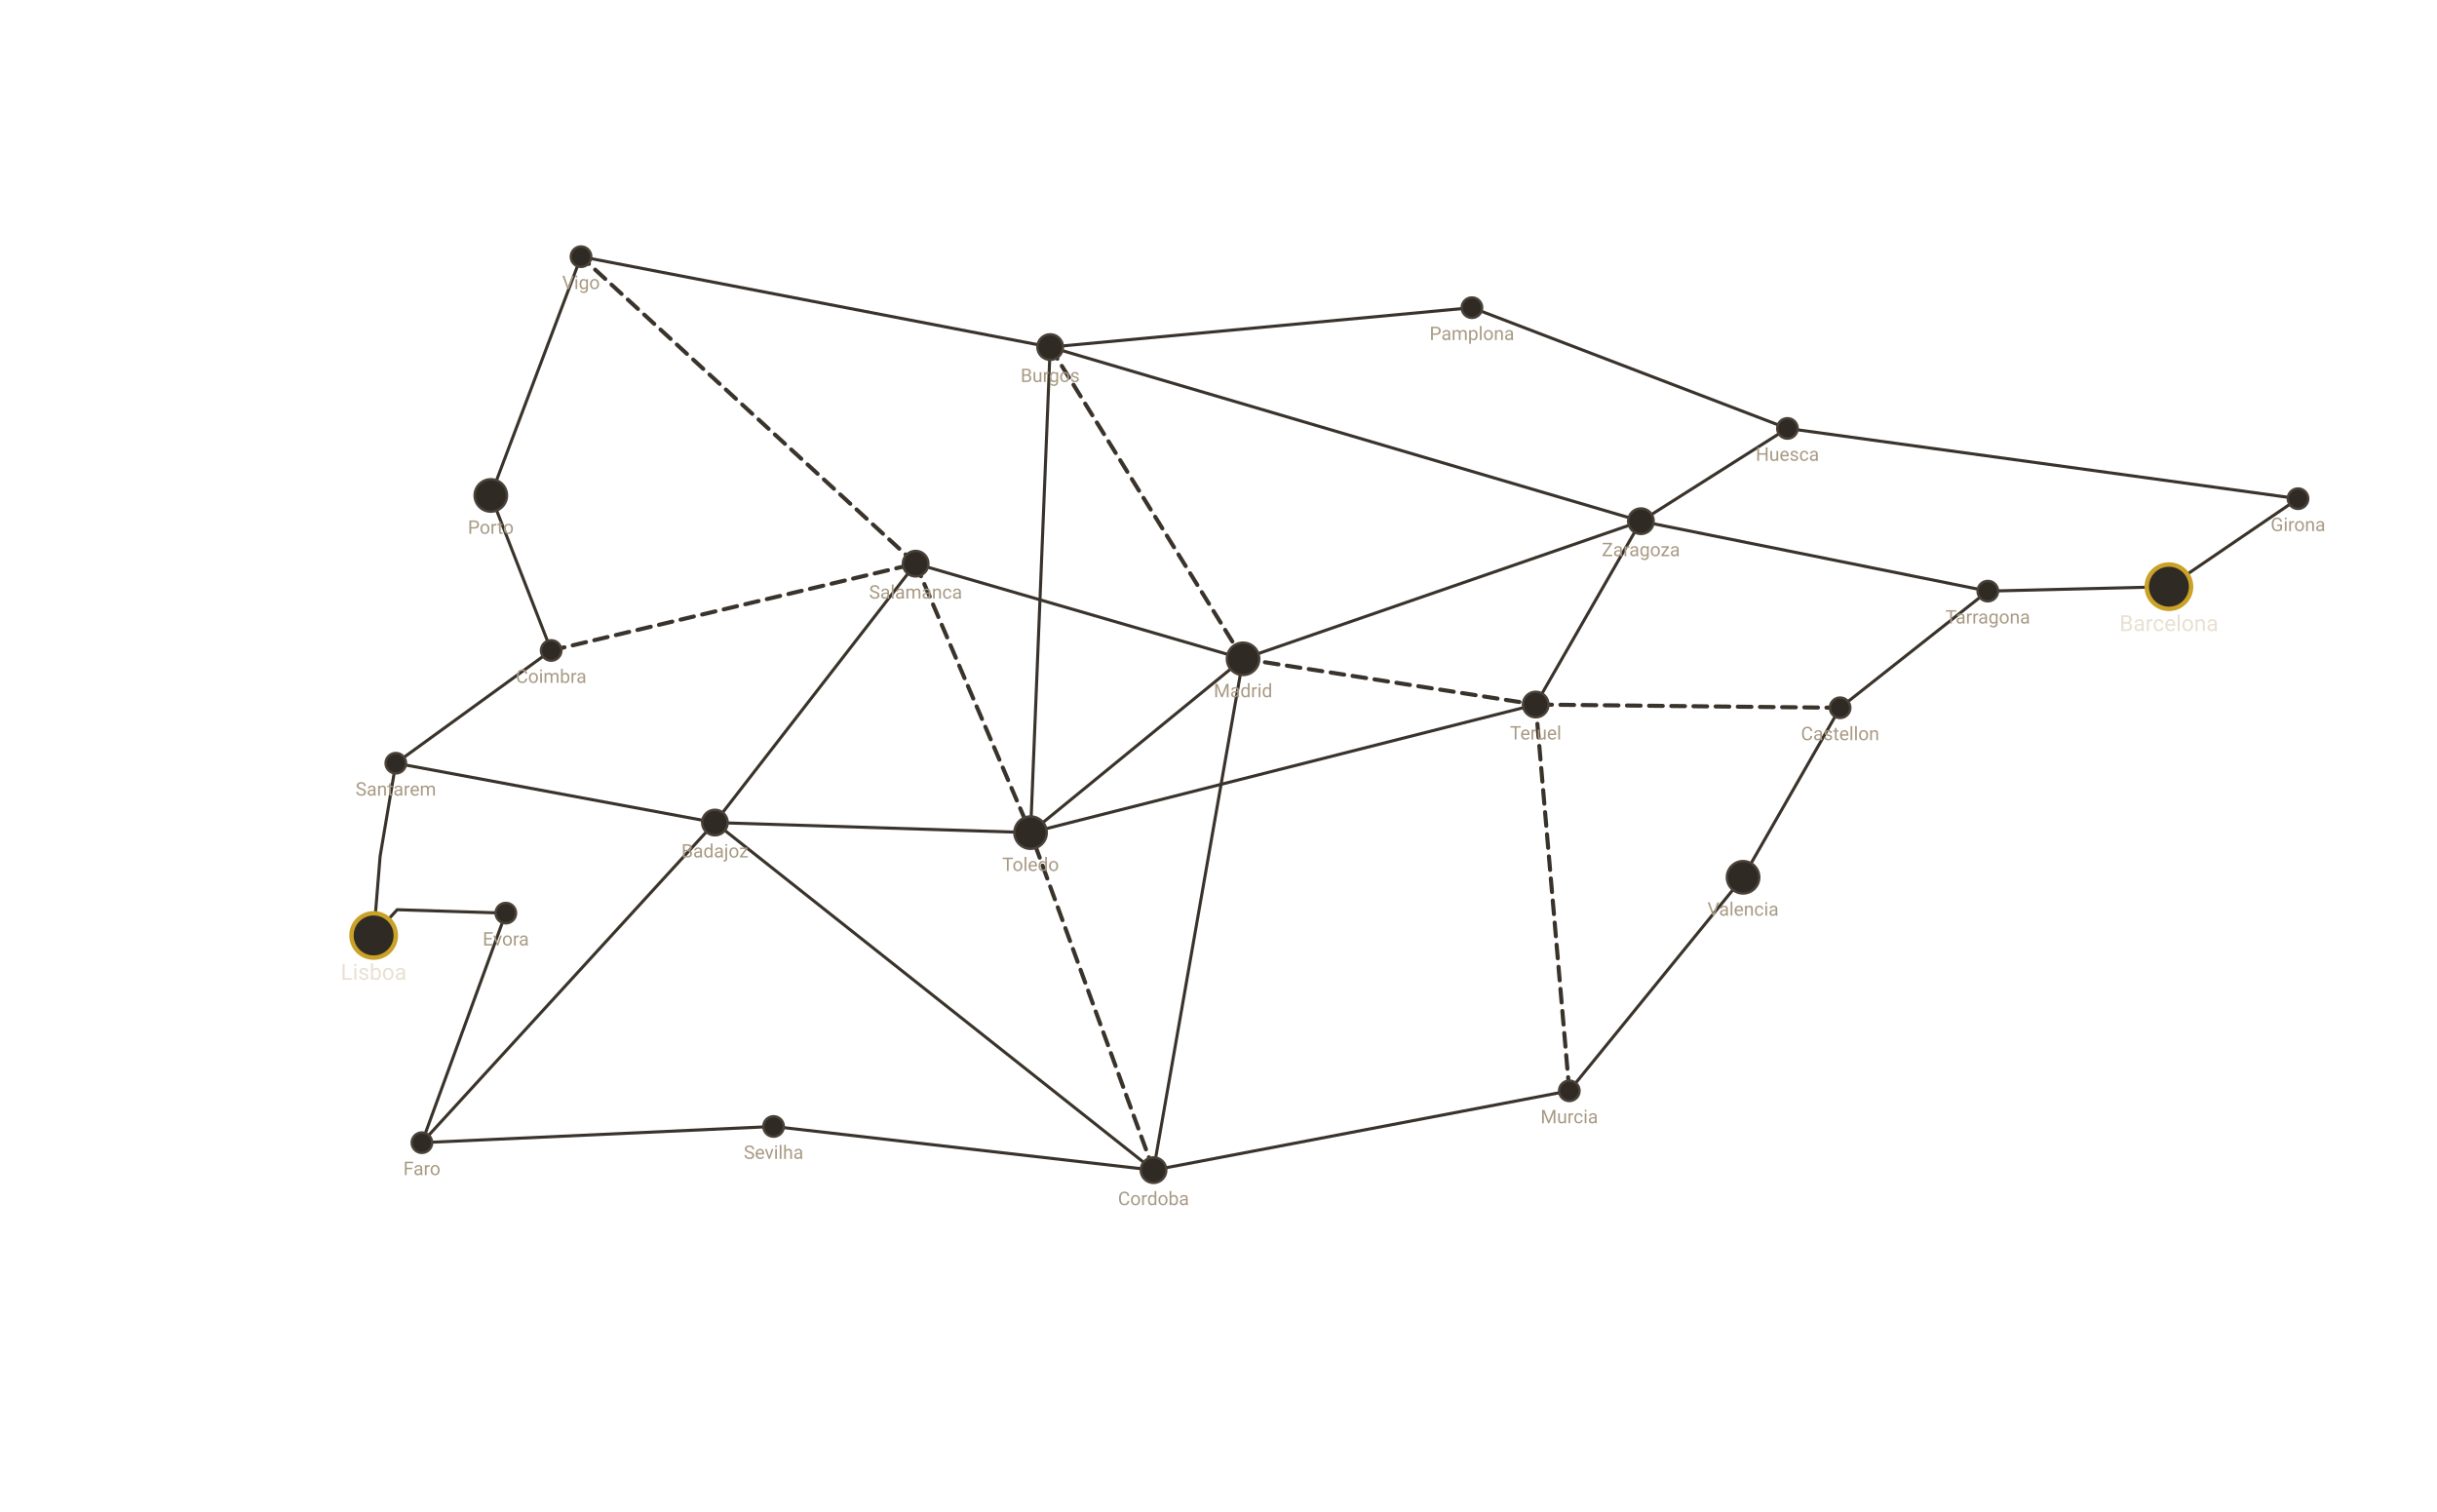
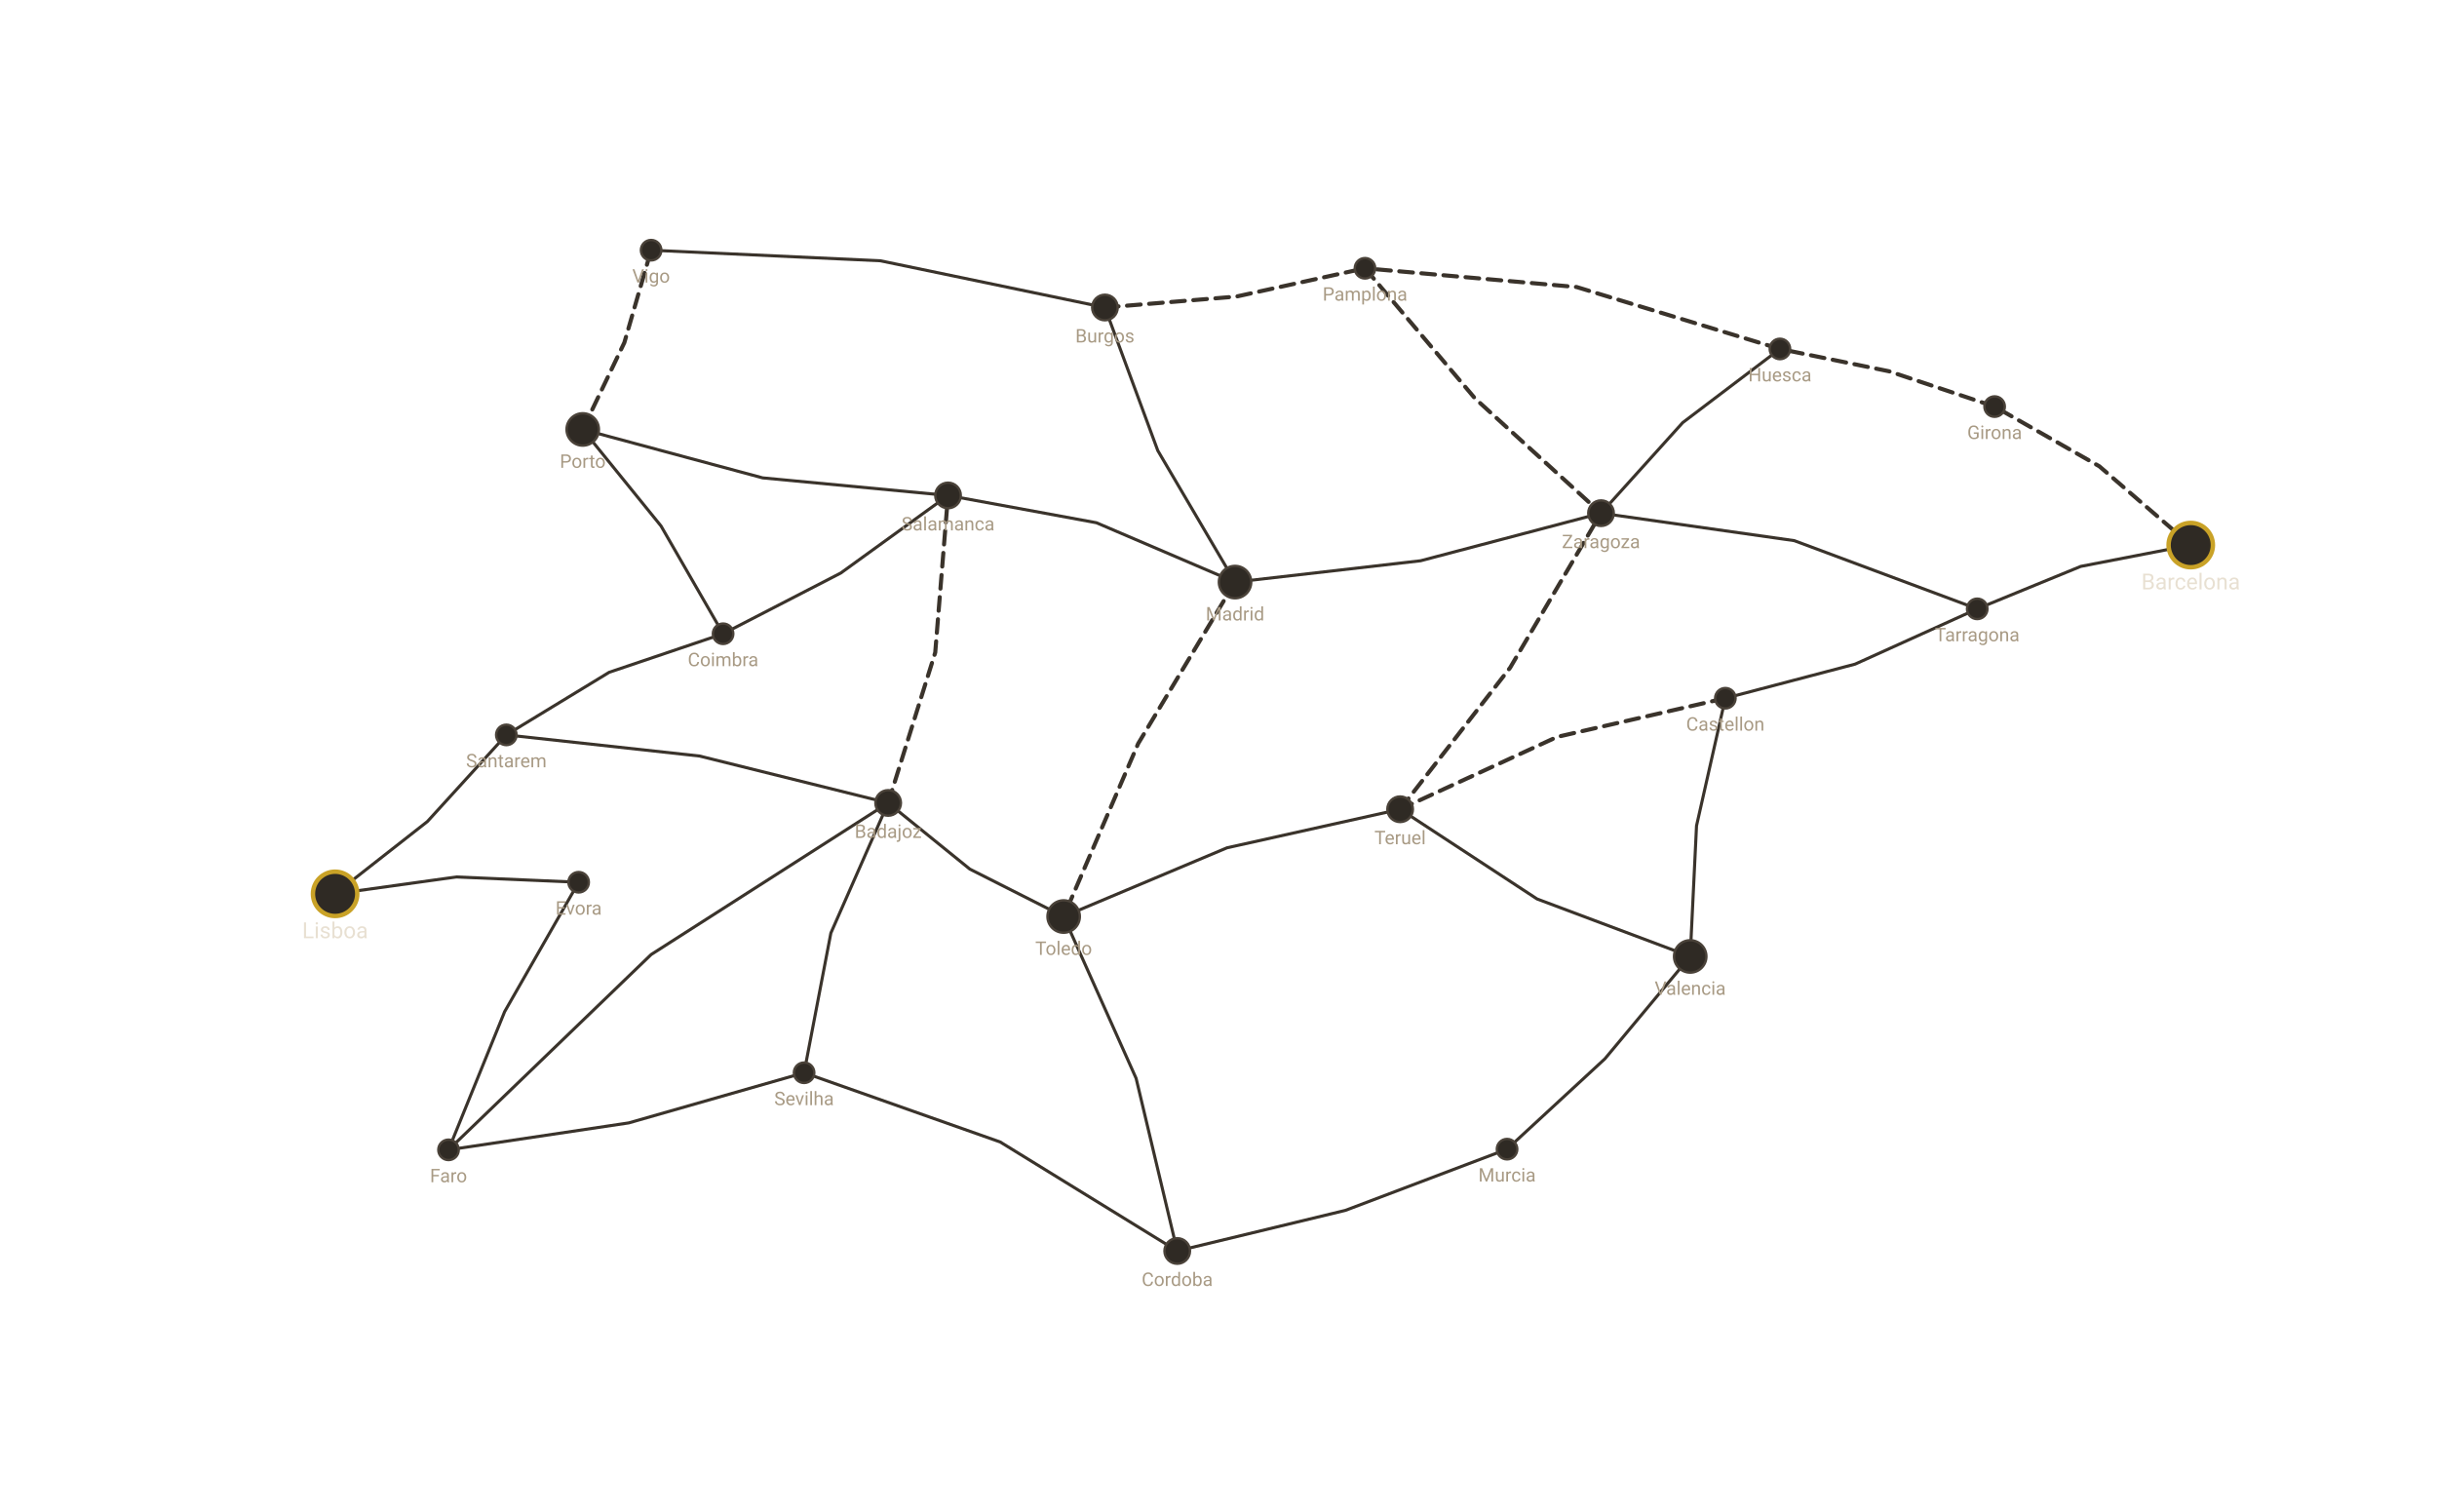
<svg xmlns="http://www.w3.org/2000/svg" viewBox="130 144 1429 886" font-family="-apple-system,BlinkMacSystemFont,Segoe UI,Roboto,Helvetica,Arial,sans-serif">
  <g>
-     <path d="M349.1,692.5 L352.9,646.0 L362.1,591.5" fill="none" stroke="#3a332b" stroke-width="1.8" stroke-linecap="round" />
-     <path d="M1401.8,488.0 L1295.6,490.6" fill="none" stroke="#3a332b" stroke-width="1.8" stroke-linecap="round" />
-     <path d="M426.6,679.4 L362.9,677.4 L349.1,692.5" fill="none" stroke="#3a332b" stroke-width="1.8" stroke-linecap="round" />
-     <path d="M1401.8,488.0 L1477.5,436.4" fill="none" stroke="#3a332b" stroke-width="1.8" stroke-linecap="round" />
-     <path d="M453.2,525.4 L362.1,591.5" fill="none" stroke="#3a332b" stroke-width="1.8" stroke-linecap="round" />
-     <path d="M1209.0,559.0 L1295.6,490.6" fill="none" stroke="#3a332b" stroke-width="1.8" stroke-linecap="round" />
-     <path d="M549.2,626.3 L362.1,591.5" fill="none" stroke="#3a332b" stroke-width="1.8" stroke-linecap="round" />
-     <path d="M1295.6,490.6 L1092.2,449.6" fill="none" stroke="#3a332b" stroke-width="1.8" stroke-linecap="round" />
-     <path d="M426.6,679.4 L377.4,814.0" fill="none" stroke="#3a332b" stroke-width="1.8" stroke-linecap="round" />
-     <path d="M1477.5,436.4 L1178.1,395.2" fill="none" stroke="#3a332b" stroke-width="1.8" stroke-linecap="round" />
-     <path d="M549.2,626.3 L377.4,814.0" fill="none" stroke="#3a332b" stroke-width="1.8" stroke-linecap="round" />
-     <path d="M1178.1,395.2 L1092.2,449.6" fill="none" stroke="#3a332b" stroke-width="1.8" stroke-linecap="round" />
-     <path d="M453.2,525.4 L417.8,434.5" fill="none" stroke="#3a332b" stroke-width="1.8" stroke-linecap="round" />
-     <path d="M1209.0,559.0 L1152.1,658.4" fill="none" stroke="#3a332b" stroke-width="1.8" stroke-linecap="round" />
-     <path d="M453.2,525.4 L666.9,474.5" fill="none" stroke="#3a332b" stroke-width="2.4" stroke-linecap="round" stroke-dasharray="8 5" />
-     <path d="M1209.0,559.0 L1030.5,557.1" fill="none" stroke="#3a332b" stroke-width="2.4" stroke-linecap="round" stroke-dasharray="8 5" />
-     <path d="M417.8,434.5 L470.7,294.5" fill="none" stroke="#3a332b" stroke-width="1.8" stroke-linecap="round" />
-     <path d="M1050.2,783.6 L1152.1,658.4" fill="none" stroke="#3a332b" stroke-width="1.8" stroke-linecap="round" />
-     <path d="M666.9,474.5 L470.7,294.5" fill="none" stroke="#3a332b" stroke-width="2.4" stroke-linecap="round" stroke-dasharray="8 5" />
-     <path d="M1050.2,783.6 L1030.5,557.1" fill="none" stroke="#3a332b" stroke-width="2.4" stroke-linecap="round" stroke-dasharray="8 5" />
-     <path d="M549.2,626.3 L666.9,474.5" fill="none" stroke="#3a332b" stroke-width="1.8" stroke-linecap="round" />
-     <path d="M1030.5,557.1 L1092.2,449.6" fill="none" stroke="#3a332b" stroke-width="1.8" stroke-linecap="round" />
-     <path d="M549.2,626.3 L806.4,830.1" fill="none" stroke="#3a332b" stroke-width="1.8" stroke-linecap="round" />
-     <path d="M745.8,347.5 L1092.2,449.6" fill="none" stroke="#3a332b" stroke-width="1.8" stroke-linecap="round" />
-     <path d="M549.2,626.3 L734.3,632.2" fill="none" stroke="#3a332b" stroke-width="1.8" stroke-linecap="round" />
-     <path d="M858.9,530.3 L1092.2,449.6" fill="none" stroke="#3a332b" stroke-width="1.8" stroke-linecap="round" />
-     <path d="M377.4,814.0 L583.6,804.5" fill="none" stroke="#3a332b" stroke-width="1.8" stroke-linecap="round" />
-     <path d="M1178.1,395.2 L993.1,324.4" fill="none" stroke="#3a332b" stroke-width="1.8" stroke-linecap="round" />
-     <path d="M806.4,830.1 L583.6,804.5" fill="none" stroke="#3a332b" stroke-width="1.8" stroke-linecap="round" />
-     <path d="M745.8,347.5 L993.1,324.4" fill="none" stroke="#3a332b" stroke-width="1.8" stroke-linecap="round" />
-     <path d="M806.4,830.1 L734.3,632.2" fill="none" stroke="#3a332b" stroke-width="2.4" stroke-linecap="round" stroke-dasharray="8 5" />
-     <path d="M745.8,347.5 L858.9,530.3" fill="none" stroke="#3a332b" stroke-width="2.4" stroke-linecap="round" stroke-dasharray="8 5" />
-     <path d="M666.9,474.5 L734.3,632.2" fill="none" stroke="#3a332b" stroke-width="2.4" stroke-linecap="round" stroke-dasharray="8 5" />
-     <path d="M858.9,530.3 L1030.5,557.1" fill="none" stroke="#3a332b" stroke-width="2.4" stroke-linecap="round" stroke-dasharray="8 5" />
-     <path d="M806.4,830.1 L858.9,530.3" fill="none" stroke="#3a332b" stroke-width="1.8" stroke-linecap="round" />
-     <path d="M745.8,347.5 L734.3,632.2" fill="none" stroke="#3a332b" stroke-width="1.8" stroke-linecap="round" />
-     <path d="M858.9,530.3 L666.9,474.5" fill="none" stroke="#3a332b" stroke-width="1.8" stroke-linecap="round" />
-     <path d="M1030.5,557.1 L734.3,632.2" fill="none" stroke="#3a332b" stroke-width="1.8" stroke-linecap="round" />
-     <path d="M806.4,830.1 L1050.2,783.6" fill="none" stroke="#3a332b" stroke-width="1.8" stroke-linecap="round" />
-     <path d="M745.8,347.5 L470.7,294.5" fill="none" stroke="#3a332b" stroke-width="1.8" stroke-linecap="round" />
-     <path d="M858.9,530.3 L734.3,632.2" fill="none" stroke="#3a332b" stroke-width="1.8" stroke-linecap="round" />
+     <path d="M1414.6,463.6 L1350.1,476.1 L1289.4,501.0" fill="none" stroke="#3a332b" stroke-width="1.8" stroke-linecap="round" />
+     <path d="M326.5,668.1 L380.6,625.7 L426.9,574.9" fill="none" stroke="#3a332b" stroke-width="1.8" stroke-linecap="round" />
+     <path d="M1414.6,463.6 L1361.0,417.4 L1299.6,382.4" fill="none" stroke="#3a332b" stroke-width="2.4" stroke-linecap="round" stroke-dasharray="8 5" />
+     <path d="M469.3,661.3 L397.6,658.2 L326.5,668.1" fill="none" stroke="#3a332b" stroke-width="1.8" stroke-linecap="round" />
+     <path d="M1141.7,553.4 L1217.8,533.4 L1289.4,501.0" fill="none" stroke="#3a332b" stroke-width="1.8" stroke-linecap="round" />
+     <path d="M554.0,515.6 L487.2,538.2 L426.9,574.9" fill="none" stroke="#3a332b" stroke-width="1.8" stroke-linecap="round" />
+     <path d="M1141.7,553.4 L1124.8,628.2 L1121.1,704.8" fill="none" stroke="#3a332b" stroke-width="1.8" stroke-linecap="round" />
+     <path d="M554.0,515.6 L517.6,452.4 L471.7,395.8" fill="none" stroke="#3a332b" stroke-width="1.8" stroke-linecap="round" />
+     <path d="M650.8,614.8 L511.8,703.7 L393.0,818.2" fill="none" stroke="#3a332b" stroke-width="1.8" stroke-linecap="round" />
+     <path d="M1173.7,348.6 L1116.7,391.8 L1068.8,444.9" fill="none" stroke="#3a332b" stroke-width="1.8" stroke-linecap="round" />
+     <path d="M650.8,614.8 L698.7,653.6 L753.7,681.4" fill="none" stroke="#3a332b" stroke-width="1.8" stroke-linecap="round" />
+     <path d="M854.2,485.3 L963.0,472.8 L1068.8,444.9" fill="none" stroke="#3a332b" stroke-width="1.8" stroke-linecap="round" />
+     <path d="M777.9,324.3 L808.9,408.2 L854.2,485.3" fill="none" stroke="#3a332b" stroke-width="1.8" stroke-linecap="round" />
+     <path d="M820.3,877.5 L796.2,776.3 L753.7,681.4" fill="none" stroke="#3a332b" stroke-width="1.8" stroke-linecap="round" />
+     <path d="M469.3,661.3 L425.9,737.2 L393.0,818.2" fill="none" stroke="#3a332b" stroke-width="1.8" stroke-linecap="round" />
+     <path d="M1299.6,382.4 L1237.7,361.7 L1173.7,348.6" fill="none" stroke="#3a332b" stroke-width="2.4" stroke-linecap="round" stroke-dasharray="8 5" />
+     <path d="M1013.7,817.8 L1071.1,764.8 L1121.1,704.8" fill="none" stroke="#3a332b" stroke-width="1.8" stroke-linecap="round" />
+     <path d="M471.7,395.8 L496.1,344.9 L511.8,290.7" fill="none" stroke="#3a332b" stroke-width="2.4" stroke-linecap="round" stroke-dasharray="8 5" />
+     <path d="M471.7,395.8 L577.2,424.2 L685.9,434.5" fill="none" stroke="#3a332b" stroke-width="1.8" stroke-linecap="round" />
+     <path d="M951.0,618.5 L1031.3,671.1 L1121.1,704.8" fill="none" stroke="#3a332b" stroke-width="1.8" stroke-linecap="round" />
+     <path d="M650.8,614.8 L540.2,587.3 L426.9,574.9" fill="none" stroke="#3a332b" stroke-width="1.8" stroke-linecap="round" />
+     <path d="M1289.4,501.0 L1182.1,461.0 L1068.8,444.9" fill="none" stroke="#3a332b" stroke-width="1.8" stroke-linecap="round" />
+     <path d="M777.9,324.3 L854.9,317.9 L930.4,301.3" fill="none" stroke="#3a332b" stroke-width="2.4" stroke-linecap="round" stroke-dasharray="8 5" />
+     <path d="M820.3,877.5 L716.5,813.6 L601.5,773.0" fill="none" stroke="#3a332b" stroke-width="1.8" stroke-linecap="round" />
+     <path d="M777.9,324.3 L646.2,296.9 L511.8,290.7" fill="none" stroke="#3a332b" stroke-width="1.8" stroke-linecap="round" />
+     <path d="M820.3,877.5 L918.9,853.7 L1013.7,817.8" fill="none" stroke="#3a332b" stroke-width="1.8" stroke-linecap="round" />
+     <path d="M854.2,485.3 L772.9,450.5 L685.9,434.5" fill="none" stroke="#3a332b" stroke-width="1.8" stroke-linecap="round" />
+     <path d="M951.0,618.5 L849.5,641.1 L753.7,681.4" fill="none" stroke="#3a332b" stroke-width="1.8" stroke-linecap="round" />
+     <path d="M650.8,614.8 L617.2,691.1 L601.5,773.0" fill="none" stroke="#3a332b" stroke-width="1.8" stroke-linecap="round" />
+     <path d="M930.4,301.3 L994.9,377.6 L1068.8,444.9" fill="none" stroke="#3a332b" stroke-width="2.4" stroke-linecap="round" stroke-dasharray="8 5" />
+     <path d="M1141.7,553.4 L1043.0,576.1 L951.0,618.5" fill="none" stroke="#3a332b" stroke-width="2.4" stroke-linecap="round" stroke-dasharray="8 5" />
+     <path d="M554.0,515.6 L623.0,480.0 L685.9,434.5" fill="none" stroke="#3a332b" stroke-width="1.8" stroke-linecap="round" />
+     <path d="M393.0,818.2 L498.7,802.4 L601.5,773.0" fill="none" stroke="#3a332b" stroke-width="1.8" stroke-linecap="round" />
+     <path d="M1173.7,348.6 L1054.5,312.3 L930.4,301.3" fill="none" stroke="#3a332b" stroke-width="2.4" stroke-linecap="round" stroke-dasharray="8 5" />
+     <path d="M650.8,614.8 L678.4,526.6 L685.9,434.5" fill="none" stroke="#3a332b" stroke-width="2.4" stroke-linecap="round" stroke-dasharray="8 5" />
+     <path d="M951.0,618.5 L1015.5,535.5 L1068.8,444.9" fill="none" stroke="#3a332b" stroke-width="2.4" stroke-linecap="round" stroke-dasharray="8 5" />
+     <path d="M854.2,485.3 L797.4,580.0 L753.7,681.4" fill="none" stroke="#3a332b" stroke-width="2.4" stroke-linecap="round" stroke-dasharray="8 5" />
  </g>
  <g>
-     <circle cx="349.1" cy="692.5" r="13" fill="#2f2a24" stroke="#c9a227" stroke-width="2.6" />
-     <text x="349.1" y="718.5" text-anchor="middle" font-size="13" fill="#e8e0d2">Lisboa</text>
-     <circle cx="362.1" cy="591.5" r="6" fill="#2f2a24" stroke="#4a4239" stroke-width="1.4" />
-     <text x="362.1" y="610.5" text-anchor="middle" font-size="11" fill="#a89a84">Santarem</text>
-     <circle cx="426.6" cy="679.4" r="6" fill="#2f2a24" stroke="#4a4239" stroke-width="1.4" />
-     <text x="426.6" y="698.4" text-anchor="middle" font-size="11" fill="#a89a84">Evora</text>
-     <circle cx="453.2" cy="525.4" r="6" fill="#2f2a24" stroke="#4a4239" stroke-width="1.4" />
-     <text x="453.2" y="544.4" text-anchor="middle" font-size="11" fill="#a89a84">Coimbra</text>
-     <circle cx="417.8" cy="434.5" r="9.5" fill="#2f2a24" stroke="#4a4239" stroke-width="1.4" />
-     <text x="417.8" y="457.0" text-anchor="middle" font-size="11" fill="#a89a84">Porto</text>
-     <circle cx="549.2" cy="626.3" r="7.5" fill="#2f2a24" stroke="#4a4239" stroke-width="1.4" />
-     <text x="549.2" y="646.8" text-anchor="middle" font-size="11" fill="#a89a84">Badajoz</text>
-     <circle cx="377.4" cy="814.0" r="6" fill="#2f2a24" stroke="#4a4239" stroke-width="1.4" />
-     <text x="377.4" y="833.0" text-anchor="middle" font-size="11" fill="#a89a84">Faro</text>
-     <circle cx="470.7" cy="294.5" r="6" fill="#2f2a24" stroke="#4a4239" stroke-width="1.4" />
-     <text x="470.7" y="313.5" text-anchor="middle" font-size="11" fill="#a89a84">Vigo</text>
-     <circle cx="666.9" cy="474.5" r="7.5" fill="#2f2a24" stroke="#4a4239" stroke-width="1.4" />
-     <text x="666.9" y="495.0" text-anchor="middle" font-size="11" fill="#a89a84">Salamanca</text>
-     <circle cx="583.6" cy="804.5" r="6" fill="#2f2a24" stroke="#4a4239" stroke-width="1.4" />
-     <text x="583.6" y="823.5" text-anchor="middle" font-size="11" fill="#a89a84">Sevilha</text>
-     <circle cx="806.4" cy="830.1" r="7.5" fill="#2f2a24" stroke="#4a4239" stroke-width="1.4" />
-     <text x="806.4" y="850.6" text-anchor="middle" font-size="11" fill="#a89a84">Cordoba</text>
-     <circle cx="734.3" cy="632.2" r="9.5" fill="#2f2a24" stroke="#4a4239" stroke-width="1.4" />
-     <text x="734.3" y="654.7" text-anchor="middle" font-size="11" fill="#a89a84">Toledo</text>
-     <circle cx="1401.8" cy="488.0" r="13" fill="#2f2a24" stroke="#c9a227" stroke-width="2.6" />
-     <text x="1401.8" y="514.0" text-anchor="middle" font-size="13" fill="#e8e0d2">Barcelona</text>
-     <circle cx="1295.6" cy="490.6" r="6" fill="#2f2a24" stroke="#4a4239" stroke-width="1.4" />
-     <text x="1295.6" y="509.6" text-anchor="middle" font-size="11" fill="#a89a84">Tarragona</text>
-     <circle cx="1477.5" cy="436.4" r="6" fill="#2f2a24" stroke="#4a4239" stroke-width="1.4" />
-     <text x="1477.5" y="455.4" text-anchor="middle" font-size="11" fill="#a89a84">Girona</text>
-     <circle cx="1209.0" cy="559.0" r="6" fill="#2f2a24" stroke="#4a4239" stroke-width="1.4" />
-     <text x="1209.0" y="578.0" text-anchor="middle" font-size="11" fill="#a89a84">Castellon</text>
-     <circle cx="1152.1" cy="658.4" r="9.5" fill="#2f2a24" stroke="#4a4239" stroke-width="1.4" />
-     <text x="1152.1" y="680.9" text-anchor="middle" font-size="11" fill="#a89a84">Valencia</text>
-     <circle cx="1092.2" cy="449.6" r="7.5" fill="#2f2a24" stroke="#4a4239" stroke-width="1.4" />
-     <text x="1092.2" y="470.1" text-anchor="middle" font-size="11" fill="#a89a84">Zaragoza</text>
-     <circle cx="1178.1" cy="395.2" r="6" fill="#2f2a24" stroke="#4a4239" stroke-width="1.4" />
-     <text x="1178.1" y="414.2" text-anchor="middle" font-size="11" fill="#a89a84">Huesca</text>
-     <circle cx="1050.2" cy="783.6" r="6" fill="#2f2a24" stroke="#4a4239" stroke-width="1.4" />
-     <text x="1050.2" y="802.6" text-anchor="middle" font-size="11" fill="#a89a84">Murcia</text>
-     <circle cx="1030.5" cy="557.1" r="7.5" fill="#2f2a24" stroke="#4a4239" stroke-width="1.4" />
-     <text x="1030.5" y="577.6" text-anchor="middle" font-size="11" fill="#a89a84">Teruel</text>
-     <circle cx="993.1" cy="324.4" r="6" fill="#2f2a24" stroke="#4a4239" stroke-width="1.4" />
-     <text x="993.1" y="343.4" text-anchor="middle" font-size="11" fill="#a89a84">Pamplona</text>
-     <circle cx="745.8" cy="347.5" r="7.5" fill="#2f2a24" stroke="#4a4239" stroke-width="1.4" />
-     <text x="745.8" y="368.0" text-anchor="middle" font-size="11" fill="#a89a84">Burgos</text>
-     <circle cx="858.9" cy="530.3" r="9.5" fill="#2f2a24" stroke="#4a4239" stroke-width="1.4" />
-     <text x="858.9" y="552.8" text-anchor="middle" font-size="11" fill="#a89a84">Madrid</text>
+     <circle cx="326.5" cy="668.1" r="13" fill="#2f2a24" stroke="#c9a227" stroke-width="2.6" />
+     <text x="326.5" y="694.1" text-anchor="middle" font-size="13" fill="#e8e0d2">Lisboa</text>
+     <circle cx="426.9" cy="574.9" r="6" fill="#2f2a24" stroke="#4a4239" stroke-width="1.4" />
+     <text x="426.9" y="593.9" text-anchor="middle" font-size="11" fill="#a89a84">Santarem</text>
+     <circle cx="469.3" cy="661.3" r="6" fill="#2f2a24" stroke="#4a4239" stroke-width="1.4" />
+     <text x="469.3" y="680.3" text-anchor="middle" font-size="11" fill="#a89a84">Evora</text>
+     <circle cx="554.0" cy="515.6" r="6" fill="#2f2a24" stroke="#4a4239" stroke-width="1.4" />
+     <text x="554.0" y="534.6" text-anchor="middle" font-size="11" fill="#a89a84">Coimbra</text>
+     <circle cx="650.8" cy="614.8" r="7.5" fill="#2f2a24" stroke="#4a4239" stroke-width="1.4" />
+     <text x="650.8" y="635.3" text-anchor="middle" font-size="11" fill="#a89a84">Badajoz</text>
+     <circle cx="393.0" cy="818.2" r="6" fill="#2f2a24" stroke="#4a4239" stroke-width="1.4" />
+     <text x="393.0" y="837.2" text-anchor="middle" font-size="11" fill="#a89a84">Faro</text>
+     <circle cx="471.7" cy="395.8" r="9.5" fill="#2f2a24" stroke="#4a4239" stroke-width="1.4" />
+     <text x="471.7" y="418.3" text-anchor="middle" font-size="11" fill="#a89a84">Porto</text>
+     <circle cx="685.9" cy="434.5" r="7.5" fill="#2f2a24" stroke="#4a4239" stroke-width="1.4" />
+     <text x="685.9" y="455.0" text-anchor="middle" font-size="11" fill="#a89a84">Salamanca</text>
+     <circle cx="753.7" cy="681.4" r="9.5" fill="#2f2a24" stroke="#4a4239" stroke-width="1.4" />
+     <text x="753.7" y="703.9" text-anchor="middle" font-size="11" fill="#a89a84">Toledo</text>
+     <circle cx="601.5" cy="773.0" r="6" fill="#2f2a24" stroke="#4a4239" stroke-width="1.4" />
+     <text x="601.5" y="792.0" text-anchor="middle" font-size="11" fill="#a89a84">Sevilha</text>
+     <circle cx="511.8" cy="290.7" r="6" fill="#2f2a24" stroke="#4a4239" stroke-width="1.4" />
+     <text x="511.8" y="309.7" text-anchor="middle" font-size="11" fill="#a89a84">Vigo</text>
+     <circle cx="820.3" cy="877.5" r="7.5" fill="#2f2a24" stroke="#4a4239" stroke-width="1.4" />
+     <text x="820.3" y="898.0" text-anchor="middle" font-size="11" fill="#a89a84">Cordoba</text>
+     <circle cx="854.2" cy="485.3" r="9.5" fill="#2f2a24" stroke="#4a4239" stroke-width="1.4" />
+     <text x="854.2" y="507.8" text-anchor="middle" font-size="11" fill="#a89a84">Madrid</text>
+     <circle cx="951.0" cy="618.5" r="7.5" fill="#2f2a24" stroke="#4a4239" stroke-width="1.4" />
+     <text x="951.0" y="639.0" text-anchor="middle" font-size="11" fill="#a89a84">Teruel</text>
+     <circle cx="777.9" cy="324.3" r="7.5" fill="#2f2a24" stroke="#4a4239" stroke-width="1.4" />
+     <text x="777.9" y="344.8" text-anchor="middle" font-size="11" fill="#a89a84">Burgos</text>
+     <circle cx="1013.7" cy="817.8" r="6" fill="#2f2a24" stroke="#4a4239" stroke-width="1.4" />
+     <text x="1013.7" y="836.8" text-anchor="middle" font-size="11" fill="#a89a84">Murcia</text>
+     <circle cx="1121.1" cy="704.8" r="9.5" fill="#2f2a24" stroke="#4a4239" stroke-width="1.4" />
+     <text x="1121.1" y="727.3" text-anchor="middle" font-size="11" fill="#a89a84">Valencia</text>
+     <circle cx="1068.8" cy="444.9" r="7.5" fill="#2f2a24" stroke="#4a4239" stroke-width="1.4" />
+     <text x="1068.8" y="465.4" text-anchor="middle" font-size="11" fill="#a89a84">Zaragoza</text>
+     <circle cx="1141.7" cy="553.4" r="6" fill="#2f2a24" stroke="#4a4239" stroke-width="1.4" />
+     <text x="1141.7" y="572.4" text-anchor="middle" font-size="11" fill="#a89a84">Castellon</text>
+     <circle cx="930.4" cy="301.3" r="6" fill="#2f2a24" stroke="#4a4239" stroke-width="1.4" />
+     <text x="930.4" y="320.3" text-anchor="middle" font-size="11" fill="#a89a84">Pamplona</text>
+     <circle cx="1173.7" cy="348.6" r="6" fill="#2f2a24" stroke="#4a4239" stroke-width="1.4" />
+     <text x="1173.7" y="367.6" text-anchor="middle" font-size="11" fill="#a89a84">Huesca</text>
+     <circle cx="1289.4" cy="501.0" r="6" fill="#2f2a24" stroke="#4a4239" stroke-width="1.4" />
+     <text x="1289.4" y="520.0" text-anchor="middle" font-size="11" fill="#a89a84">Tarragona</text>
+     <circle cx="1414.6" cy="463.6" r="13" fill="#2f2a24" stroke="#c9a227" stroke-width="2.6" />
+     <text x="1414.6" y="489.6" text-anchor="middle" font-size="13" fill="#e8e0d2">Barcelona</text>
+     <circle cx="1299.6" cy="382.4" r="6" fill="#2f2a24" stroke="#4a4239" stroke-width="1.4" />
+     <text x="1299.6" y="401.4" text-anchor="middle" font-size="11" fill="#a89a84">Girona</text>
  </g>
</svg>
